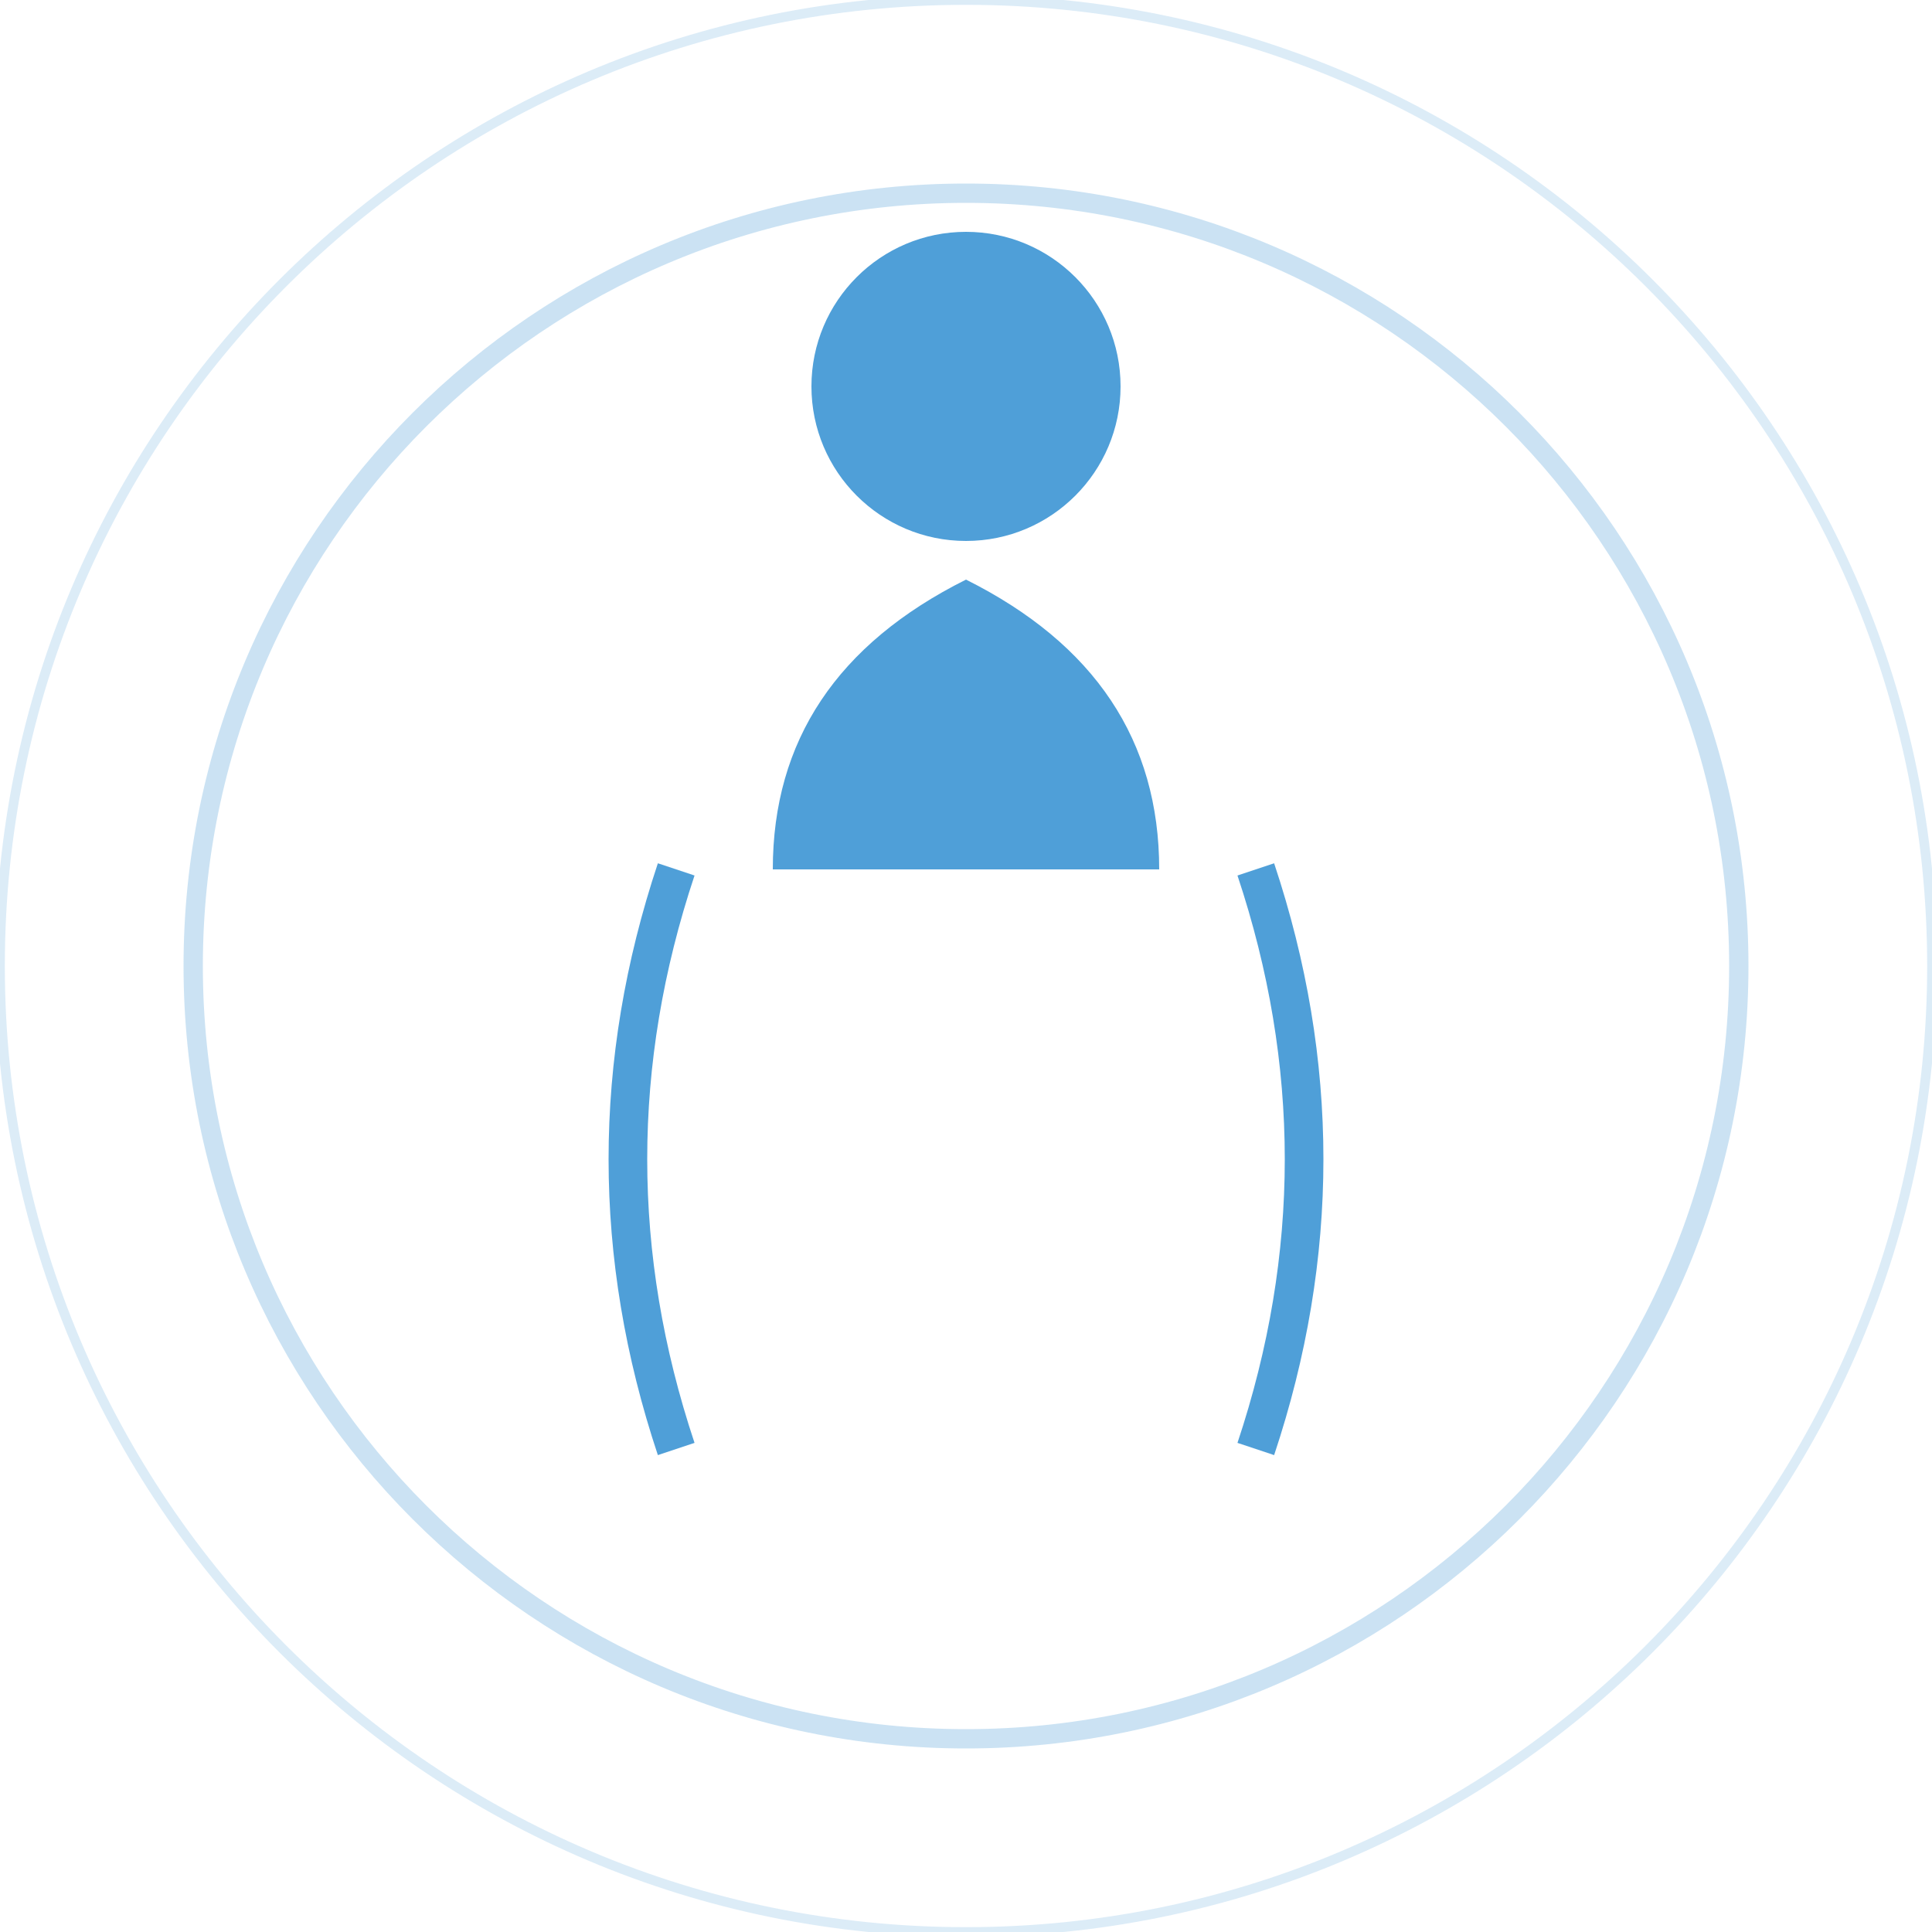
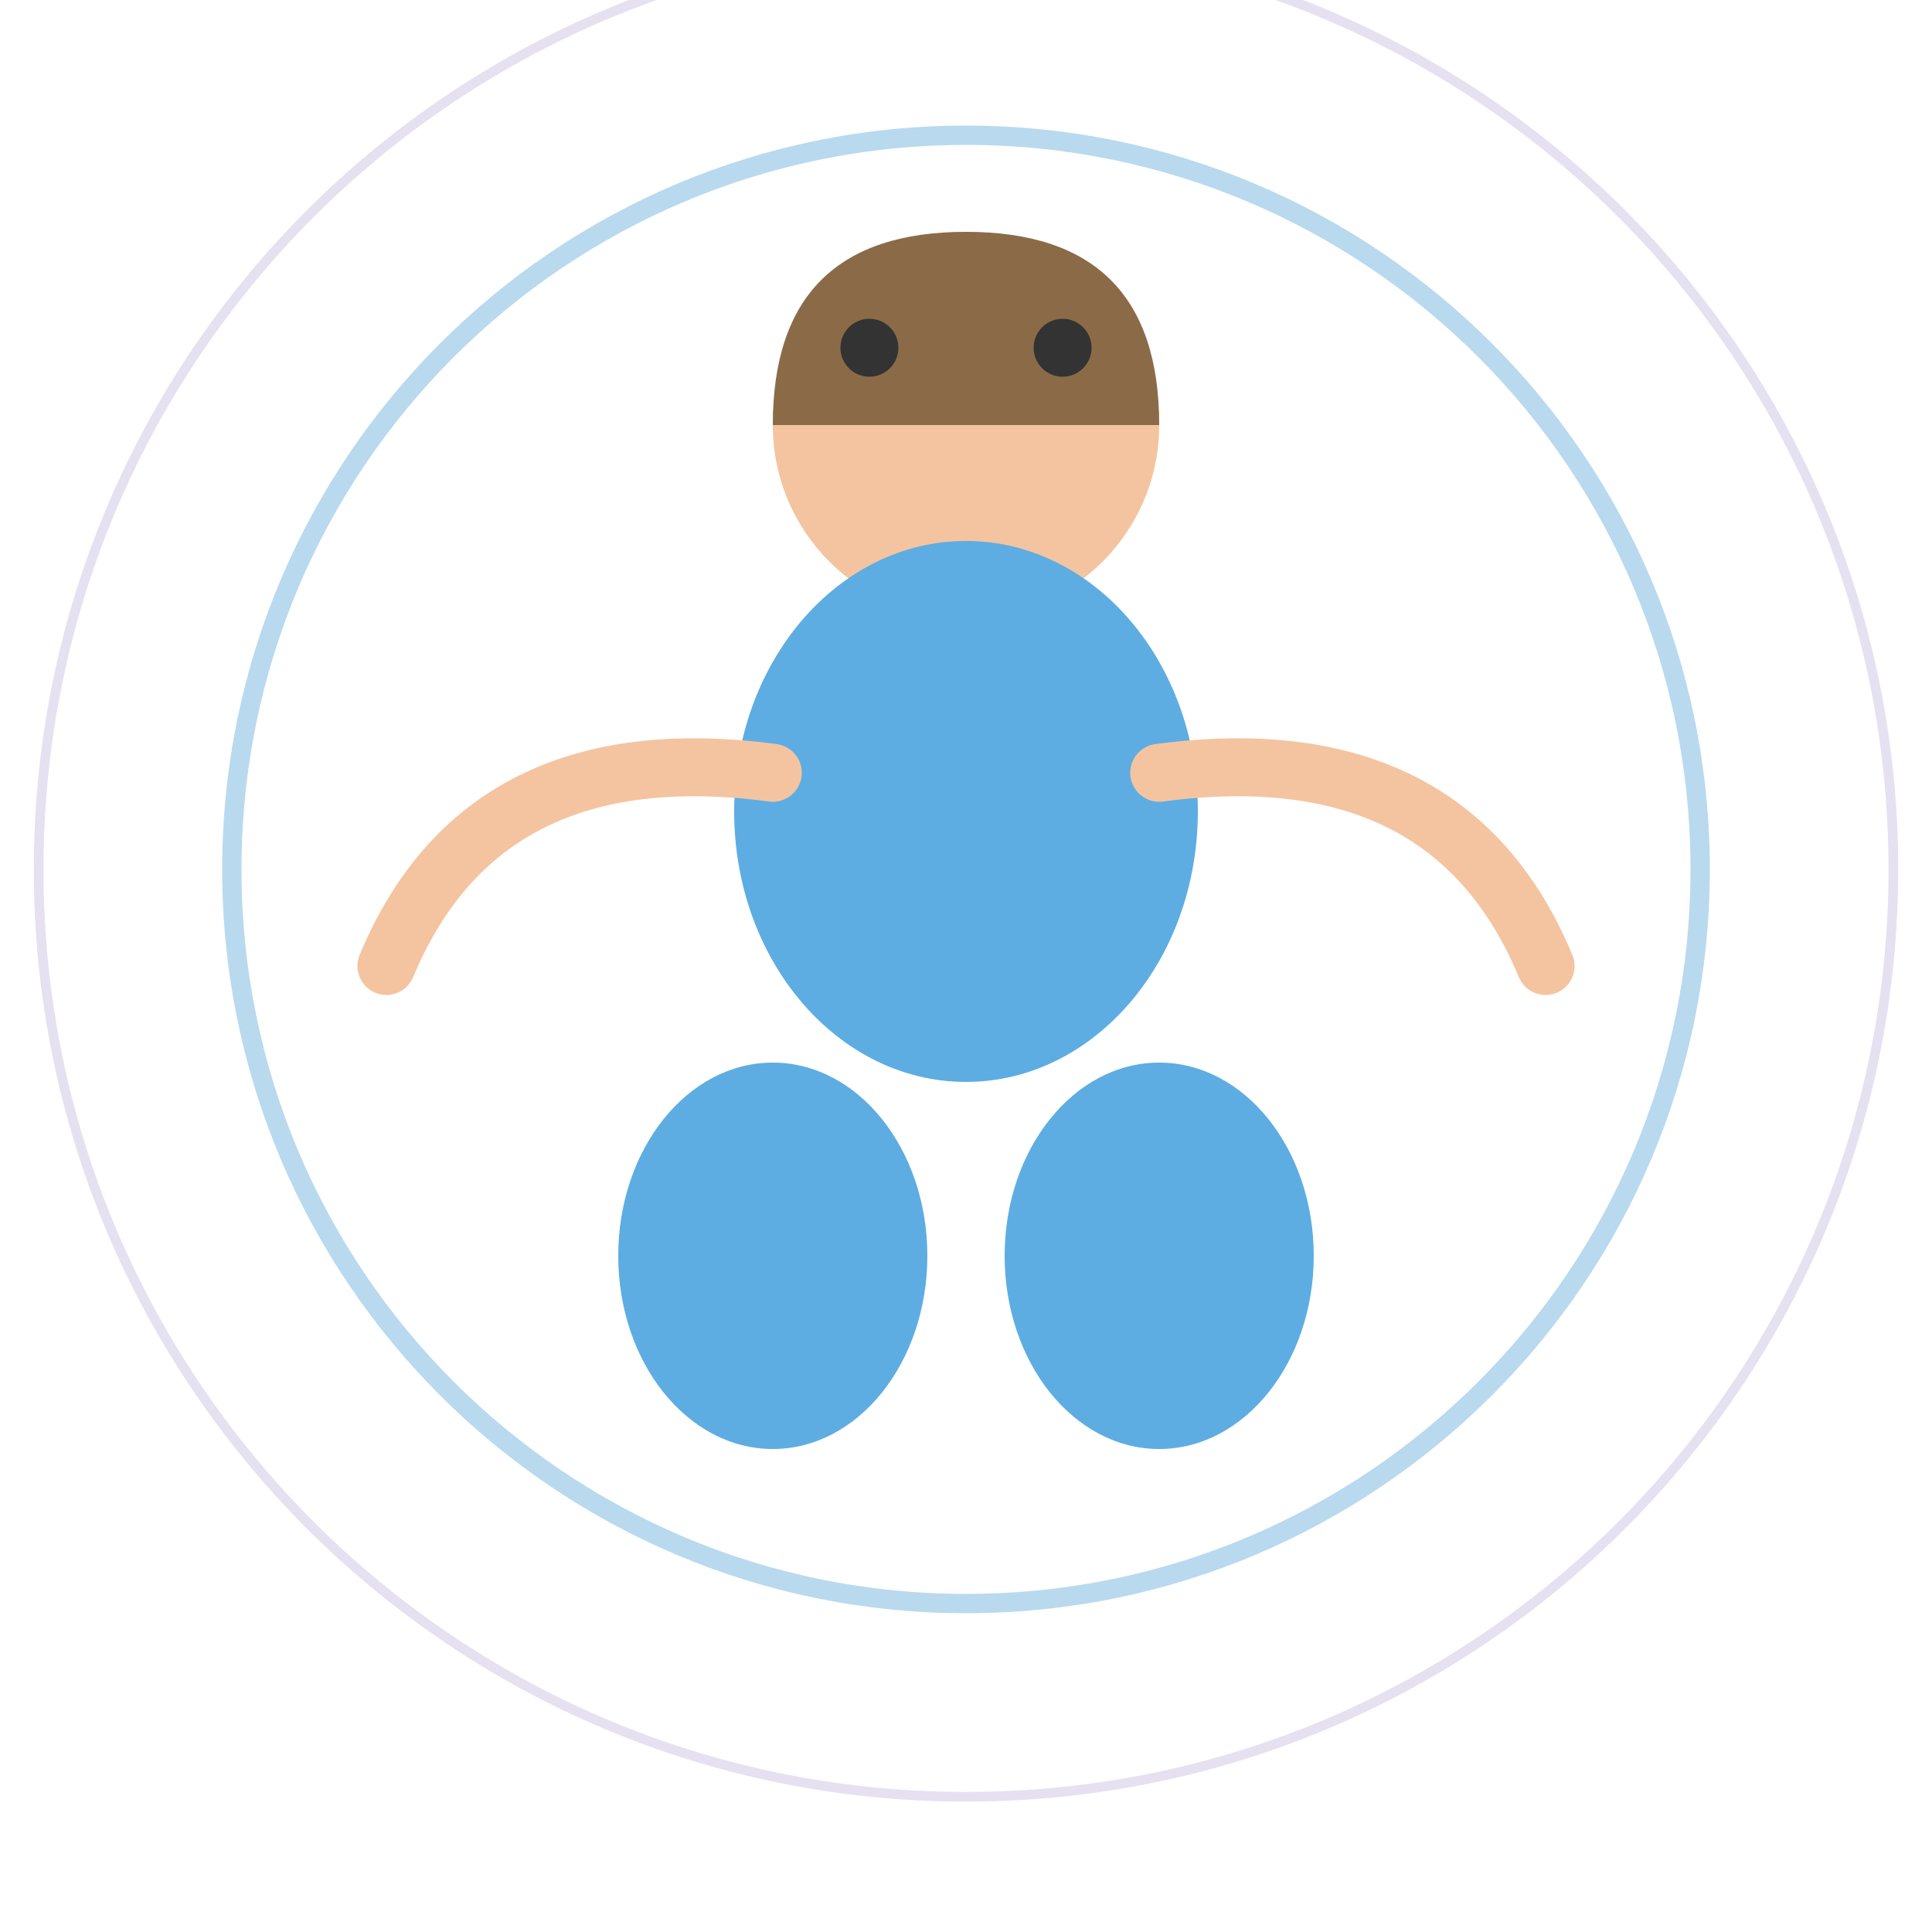
<svg xmlns="http://www.w3.org/2000/svg" width="100" height="100" viewBox="0 0 100 100" fill="none">
-   <circle cx="50" cy="20" r="8" fill="#4F9FD8" />
-   <path d="M50 30 Q40 35 40 45 L60 45 Q60 35 50 30Z" fill="#4F9FD8" />
-   <path d="M35 45 Q30 60 35 75" stroke="#4F9FD8" stroke-width="2" fill="none" />
-   <path d="M65 45 Q70 60 65 75" stroke="#4F9FD8" stroke-width="2" fill="none" />
-   <circle cx="50" cy="50" r="40" fill="none" stroke="#4F9FD8" stroke-width="1" opacity="0.3" />
-   <circle cx="50" cy="50" r="50" fill="none" stroke="#4F9FD8" stroke-width="0.5" opacity="0.2" />
+   <circle cx="50" cy="22" r="10" fill="#F4C4A0" />
+   <path d="M40 22 Q40 12 50 12 Q60 12 60 22" fill="#8B6B47" />
+   <ellipse cx="50" cy="42" rx="12" ry="14" fill="#5DADE2" />
+   <path d="M40 40 Q25 38 20 50" stroke="#F4C4A0" stroke-width="3" fill="none" stroke-linecap="round" />
+   <path d="M60 40 Q75 38 80 50" stroke="#F4C4A0" stroke-width="3" fill="none" stroke-linecap="round" />
+   <ellipse cx="40" cy="65" rx="8" ry="10" fill="#5DADE2" />
+   <ellipse cx="60" cy="65" rx="8" ry="10" fill="#5DADE2" />
+   <circle cx="50" cy="45" r="38" fill="none" stroke="#4F9FD8" stroke-width="1" opacity="0.4" />
+   <circle cx="50" cy="45" r="48" fill="none" stroke="#7B68B6" stroke-width="0.5" opacity="0.2" />
+   <circle cx="45" cy="18" r="1.5" fill="#333" />
+   <circle cx="55" cy="18" r="1.5" fill="#333" />
</svg>
